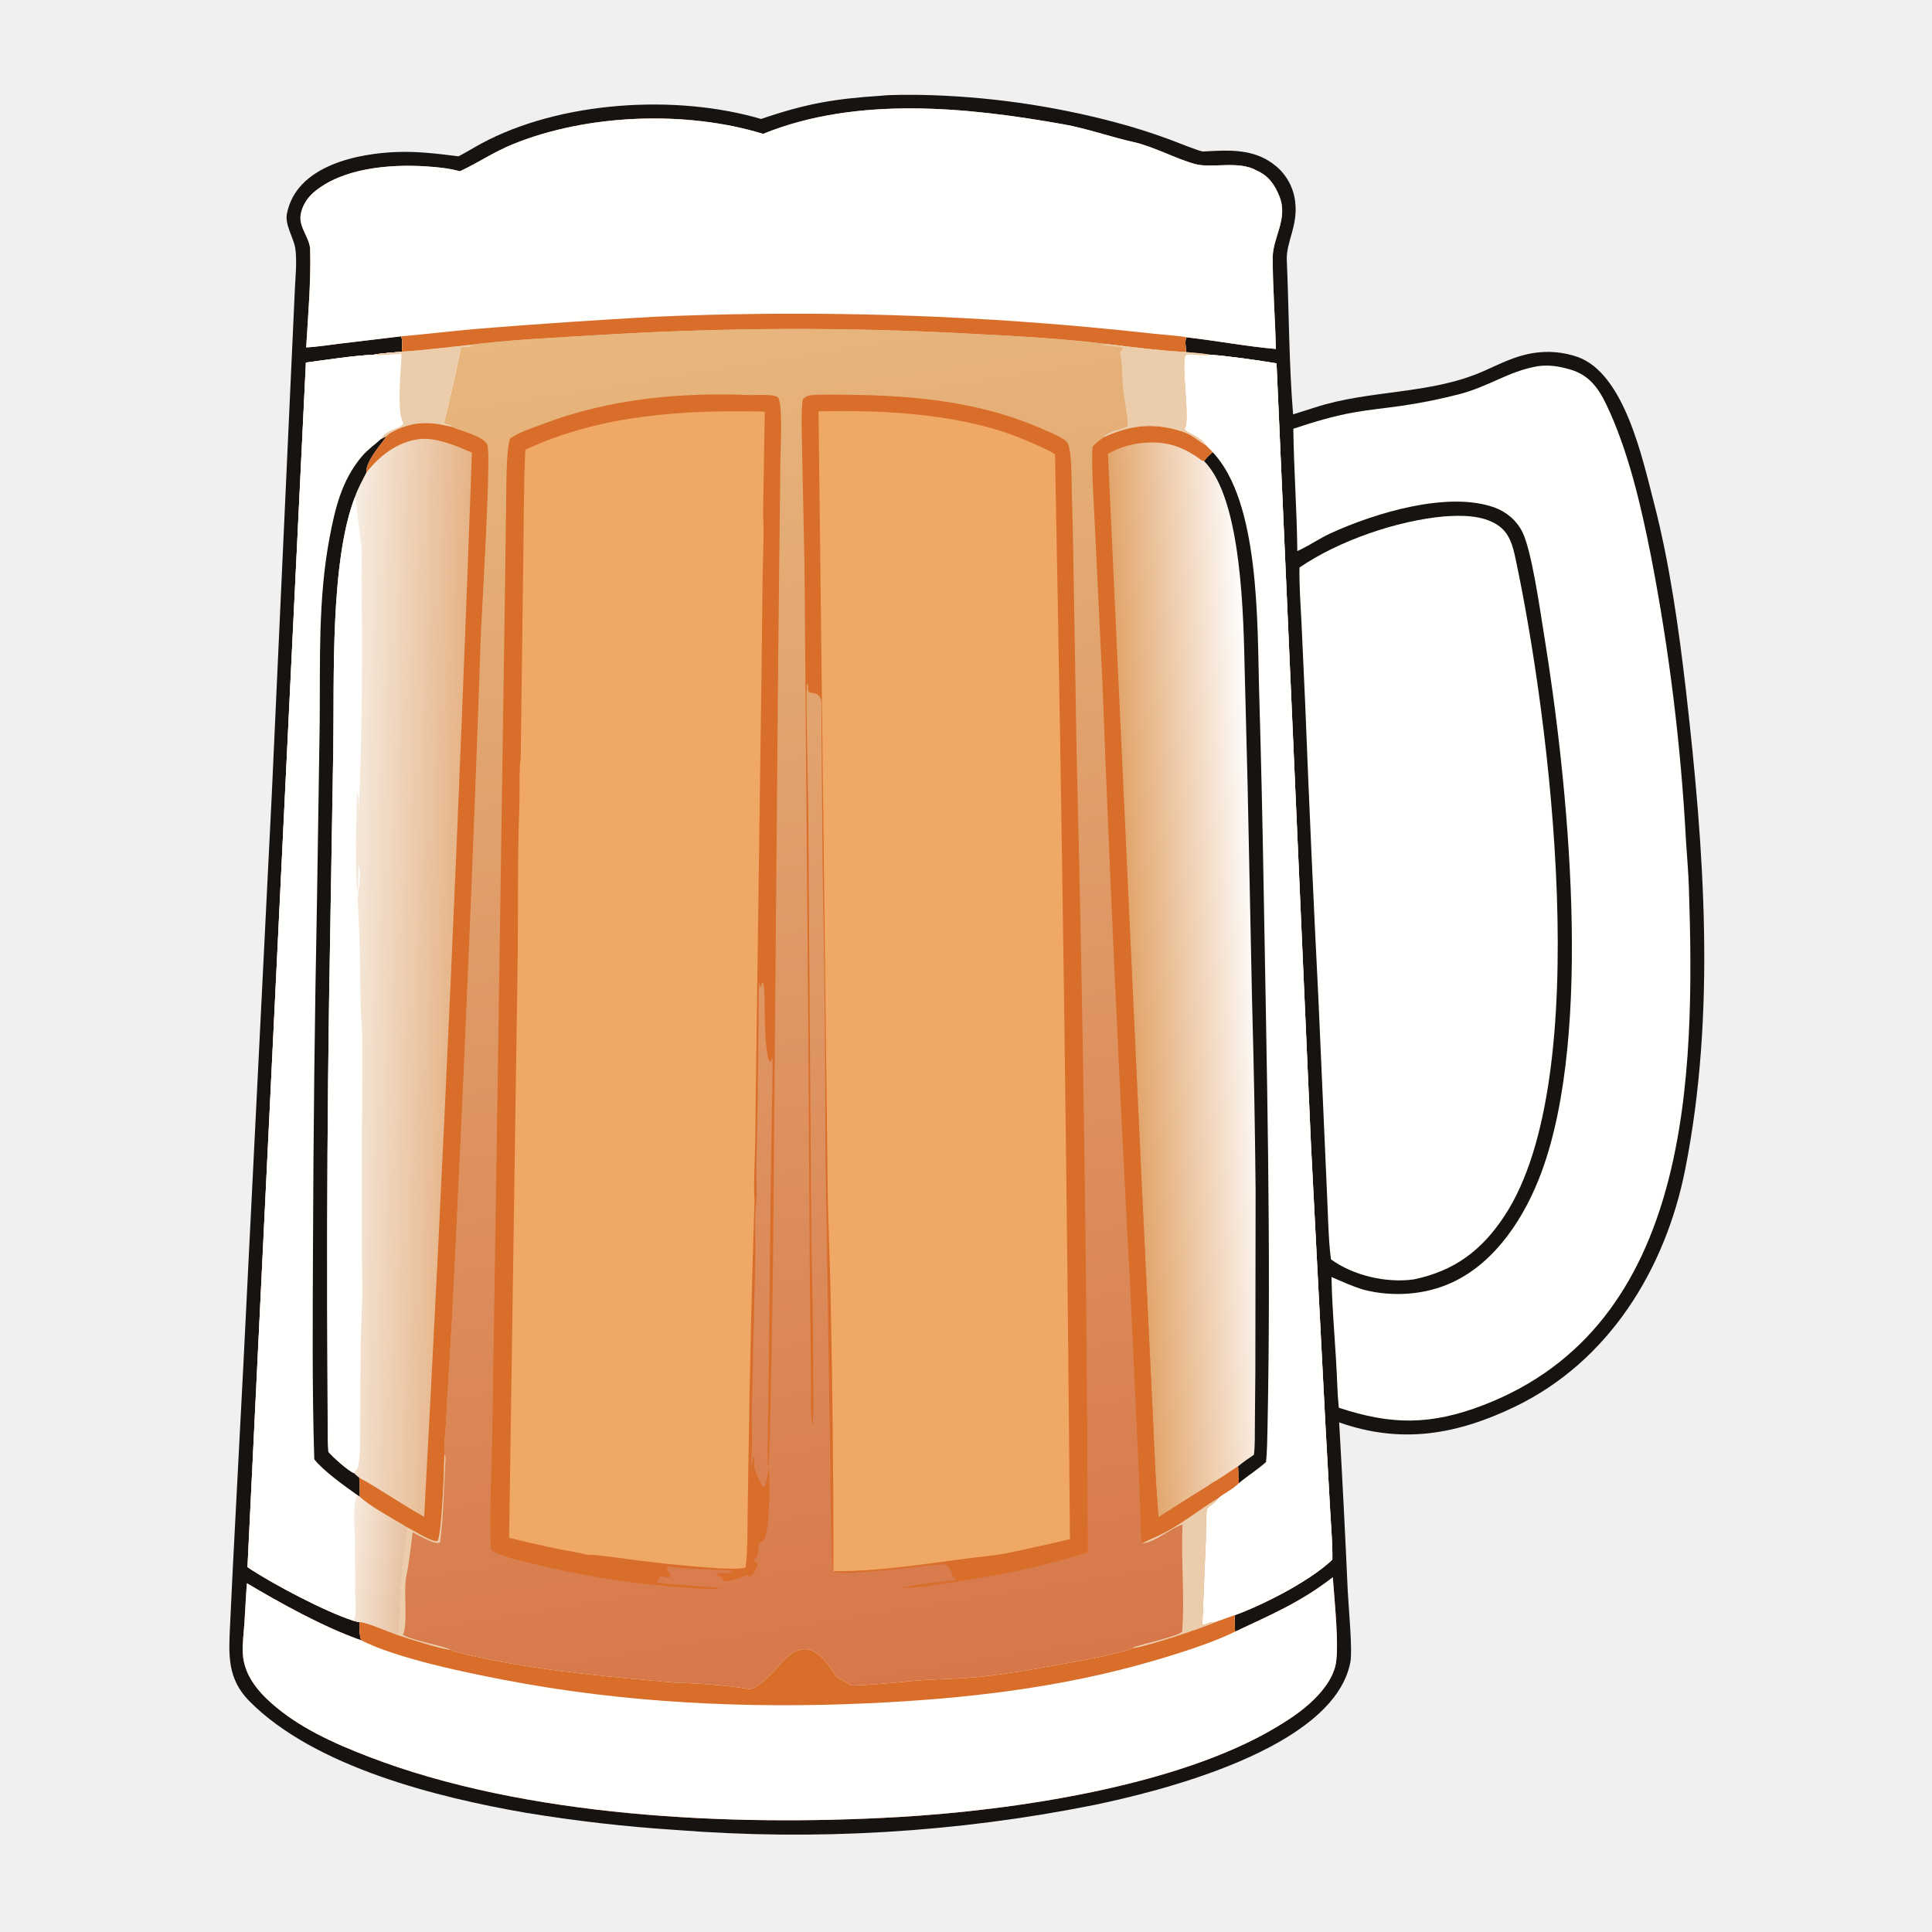
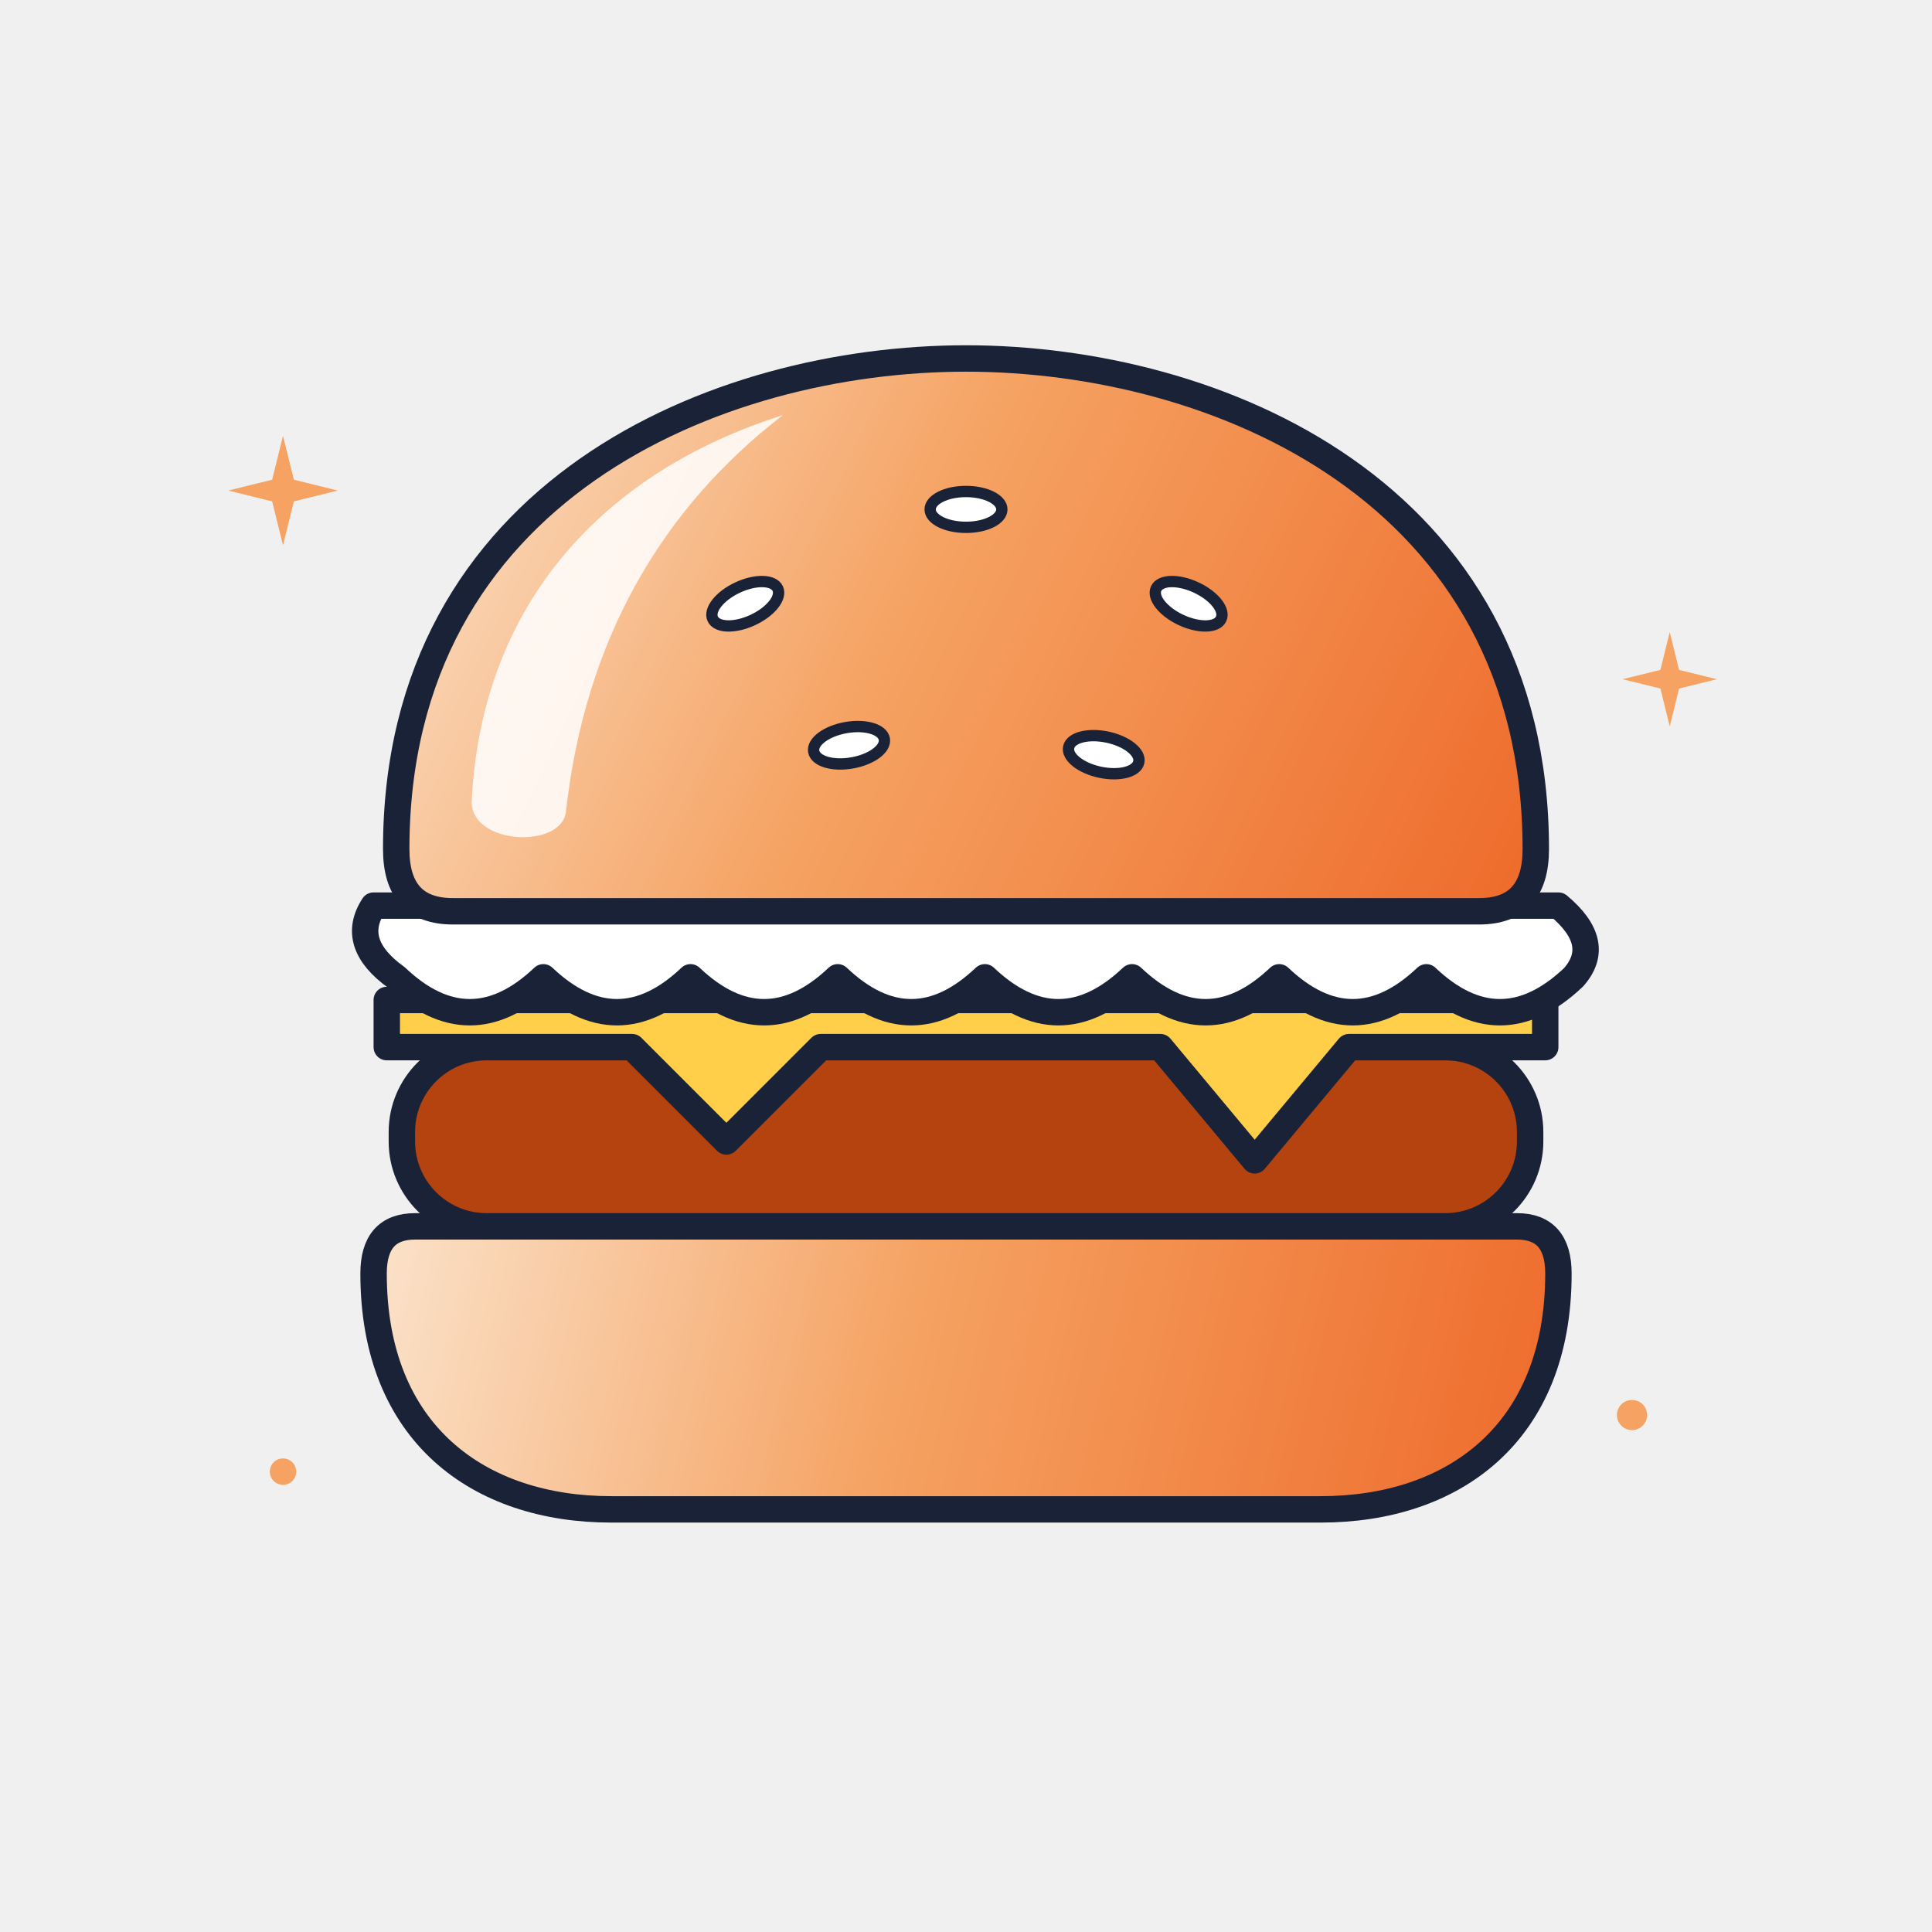
- <svg xmlns="http://www.w3.org/2000/svg" height="1024" preserveAspectRatio="none" style="display: block;" version="1.1" viewBox="0 0 2048 2048" width="1024">
+ <svg xmlns="http://www.w3.org/2000/svg" width="1024" height="1024" viewBox="0 0 2048 2048">
  <defs>
-     <linearGradient gradientUnits="userSpaceOnUse" id="Gradient1" x1="1199.44" x2="1334.71" y1="1038.48" y2="1032.34">
-       <stop class="stop0" offset="0" stop-color="rgb(226,165,107)" stop-opacity="1" />
-       <stop class="stop1" offset="1" stop-color="rgb(254,253,253)" stop-opacity="1" />
+     <linearGradient gradientUnits="userSpaceOnUse" id="g" x1="420" y1="380" x2="1628" y2="966">
+       <stop offset="0" stop-color="#FBE3CB" />
+       <stop offset="0.45" stop-color="#F5A262" />
+       <stop offset="1" stop-color="#EE6A2A" />
    </linearGradient>
-     <linearGradient gradientUnits="userSpaceOnUse" id="Gradient2" x1="427.807" x2="370.38" y1="1661.91" y2="1656.94">
-       <stop class="stop0" offset="0" stop-color="rgb(231,194,163)" stop-opacity="1" />
-       <stop class="stop1" offset="1" stop-color="rgb(247,234,221)" stop-opacity="1" />
-     </linearGradient>
-     <linearGradient gradientUnits="userSpaceOnUse" id="Gradient3" x1="483.356" x2="363.608" y1="1035.91" y2="1032.73">
-       <stop class="stop0" offset="0" stop-color="rgb(230,180,136)" stop-opacity="1" />
-       <stop class="stop1" offset="1" stop-color="rgb(246,237,226)" stop-opacity="1" />
-     </linearGradient>
-     <linearGradient gradientUnits="userSpaceOnUse" id="Gradient4" x1="927.788" x2="693.706" y1="1794.17" y2="334.844">
-       <stop class="stop0" offset="0" stop-color="rgb(215,118,73)" stop-opacity="1" />
-       <stop class="stop1" offset="1" stop-color="rgb(231,183,126)" stop-opacity="1" />
+     <linearGradient gradientUnits="userSpaceOnUse" id="g2" x1="396" y1="1300" x2="1652" y2="1600">
+       <stop offset="0" stop-color="#FBE3CB" />
+       <stop offset="0.45" stop-color="#F5A262" />
+       <stop offset="1" stop-color="#EE6A2A" />
    </linearGradient>
  </defs>
-   <path d="M 934.721 101.431 C 944.096 100.335 966.424 100.477 976.299 100.605 C 1045.76 102.018 1114.81 111.742 1181.96 129.569 C 1201.43 134.718 1220.66 140.787 1239.56 147.756 C 1244.65 149.62 1271.96 160.754 1275.46 160.575 C 1302.18 159.21 1330.15 156.73 1353.35 176.737 C 1364.26 186.166 1371.24 199.341 1372.92 213.663 C 1376.18 239.539 1363.2 256.256 1364.06 275.867 C 1366.38 329.168 1366.34 386.307 1370.73 439.254 C 1378.42 436.906 1386.21 434.436 1393.89 431.928 C 1451.96 412.965 1515.68 418.443 1572.16 393.632 C 1590.17 385.725 1605.03 377.637 1624.7 374.36 C 1640.58 371.713 1656.86 373.06 1672.09 378.281 C 1722.03 395.835 1741.03 486.057 1753.16 532.64 C 1769.86 596.794 1779.65 666.78 1787.28 732.812 C 1806.37 900.02 1819.33 1073.65 1786.32 1239.88 C 1765.3 1345.75 1705.15 1443.46 1605.65 1491.26 C 1543.74 1521 1485.22 1530.93 1419.56 1507.79 C 1422.98 1567.44 1426.02 1627.12 1428.68 1686.82 C 1429.4 1702.55 1433.96 1749.14 1431.39 1762.28 C 1413.33 1854.61 1226.61 1899.48 1159.12 1913.5 C 1013.36 1942.63 864.279 1951.48 716.1 1939.8 C 663.016 1936.36 610.134 1930.31 557.647 1921.66 C 464.406 1905.56 333.643 1873.24 264.448 1803.4 C 240.658 1779.39 242.403 1753.88 243.892 1722.79 L 246.795 1662 L 257.998 1446.46 L 288.065 843.022 L 312.641 304.99 C 313.33 291.539 314.943 276.103 312.956 262.84 C 311.053 251.887 301.931 238.211 304.11 226.783 C 313.922 175.334 379.709 162.178 423.371 161.055 C 444.706 160.506 465.205 163.127 486.028 165.719 C 493.918 161.708 502.22 156.463 510.16 152.183 C 593.774 107.109 716.499 99.537 806.725 126.116 C 854.652 109.797 884.006 104.743 934.721 101.431 z" fill="rgb(22,19,17)" transform="translate(0,0)" />
-   <path d="M 808.919 141.889 C 908.128 101.676 1025.04 113.481 1127.77 131.834 C 1152.14 136.186 1177.35 145.172 1201.52 150.578 C 1223.2 155.429 1246.39 168.3 1266.76 173.875 C 1284.55 178.743 1312.89 169.837 1332.02 180.682 C 1344.72 186.413 1351.04 195.27 1356.21 208.116 C 1365.79 231.941 1349.16 251.624 1349.13 272.98 C 1349.09 304.838 1351.78 337.972 1352.51 369.919 C 1322.23 367.355 1288.86 361.069 1257.71 357.538 C 1255.7 359.995 1257.13 369.076 1257.39 373.217 C 1263.6 373.791 1276.49 374.689 1282.36 376.006 C 1299.16 376.958 1335.89 382.232 1353.17 385.18 L 1389.71 1213.99 L 1404.95 1509.28 L 1410.02 1601.07 C 1410.85 1616.1 1412.72 1638.58 1412.36 1653.26 C 1388.83 1675.77 1339.74 1700.93 1308.71 1712.24 L 1309.2 1729.62 C 1347.71 1711.42 1378.77 1698.45 1412.83 1671.95 C 1414.23 1693.57 1420.34 1748.73 1415.35 1766.76 C 1412.34 1777.69 1406.14 1786.9 1398.73 1795.32 C 1385.62 1810.22 1369.1 1821.26 1352.17 1831.36 C 1247.81 1893.63 1073.57 1919.15 952.295 1926.14 C 775.135 1936.35 556.706 1926.34 390.1 1861.94 C 353.851 1847.93 316.965 1831.42 287.62 1805.36 C 272.263 1791.72 258.883 1774.9 257.435 1753.64 C 256.717 1743.1 258.326 1731.7 259.041 1721.14 C 260.008 1706.86 260.56 1692.53 261.729 1678.28 C 298.066 1699.83 342.869 1724.72 382.734 1738.72 C 380.769 1730.29 380.818 1727.93 381.056 1719.53 C 378.565 1719.18 376.563 1718.52 374.142 1717.86 C 345.191 1708.66 287.492 1678.37 262.356 1661.19 L 324.277 384.339 C 346.801 381.31 374.181 377.044 396.576 375.935 C 401.957 374.658 419.654 373.366 426.007 372.755 C 426.269 368.366 427.004 360.345 425.162 356.517 L 360.145 364.291 C 349.339 365.604 335.014 367.789 324.548 368.331 C 326.566 334.09 329.678 298.855 328.793 264.555 C 328.479 252.393 316.965 241.145 318.615 228.487 C 319.772 218.93 325.677 209.681 332.872 203.614 C 363.461 177.821 413.715 173.89 451.98 176.389 C 464.155 177.184 476.023 178.398 487.549 181.536 L 488.665 181.016 C 508.046 171.826 523.412 161.058 544.34 152.594 C 623.094 120.744 727.49 116.929 808.919 141.889 z" fill="url(#Gradient4)" transform="translate(0,0)" />
-   <path d="M 426.007 372.755 C 448.357 371.329 474.393 368.087 496.964 365.727 L 502.195 366.577 C 497.496 367.588 493.223 367.676 488.435 367.968 C 489.89 365.595 470.667 449.846 470.619 448.777 C 474.674 450.902 477.233 449.864 478.083 451.923 L 477.907 452.293 C 487.314 456.388 512.8 462.204 516.638 471.678 C 520.955 482.336 510.785 646.687 509.843 670.817 C 501.947 901.268 492.328 1131.66 480.987 1361.96 C 478.733 1411.36 475.191 1460.94 472.595 1510.35 C 472.262 1516.67 470.275 1536.77 471.16 1541.35 C 470.93 1556.66 468.645 1622.02 464.063 1633.48 C 458.665 1635.86 437.088 1621.47 430.348 1618.45 C 431.067 1620.12 431.903 1621.97 431.595 1623.83 C 426.43 1655.13 424.102 1686.58 423.439 1718.28 C 423.346 1722.73 423.05 1728.94 421.549 1733.15 C 413.328 1730.47 386.649 1718.88 381.056 1719.53 C 378.565 1719.18 376.563 1718.52 374.142 1717.86 C 345.191 1708.66 287.492 1678.37 262.356 1661.19 L 324.277 384.339 C 346.801 381.31 374.181 377.044 396.576 375.935 C 401.957 374.658 419.654 373.366 426.007 372.755 z" fill="url(#Gradient3)" transform="translate(0,0)" />
-   <path d="M 426.007 372.755 C 448.357 371.329 474.393 368.087 496.964 365.727 L 502.195 366.577 C 497.496 367.588 493.223 367.676 488.435 367.968 C 489.89 365.595 470.667 449.846 470.619 448.777 C 474.674 450.902 477.233 449.864 478.083 451.923 L 477.907 452.293 C 454.507 446.489 436.491 446.398 414.275 458.727 C 413.171 459.339 410.484 461.129 409.754 462.199 L 408.659 463.889 C 403.27 472.047 387.399 489.245 388.376 500.925 C 384.087 509.531 379.54 517.24 376.43 526.326 C 349.718 594.978 354.47 719.268 353.269 794.252 L 348.793 1063.04 C 347.257 1169.93 346.614 1276.83 346.865 1383.74 L 347.27 1487.69 C 347.416 1503.06 347.107 1524.06 348.114 1539.03 C 353.175 1544.84 368.641 1558.85 375.079 1561.5 C 377.072 1563.31 378.594 1564.81 380.784 1566.41 C 381.298 1573.66 381.379 1579.33 381.326 1586.62 C 392.544 1596.39 404.73 1603.04 417.357 1610.58 C 419.979 1612.15 428.283 1616.83 430.348 1618.45 C 431.067 1620.12 431.903 1621.97 431.595 1623.83 C 426.43 1655.13 424.102 1686.58 423.439 1718.28 C 423.346 1722.73 423.05 1728.94 421.549 1733.15 C 413.328 1730.47 386.649 1718.88 381.056 1719.53 C 378.565 1719.18 376.563 1718.52 374.142 1717.86 C 345.191 1708.66 287.492 1678.37 262.356 1661.19 L 324.277 384.339 C 346.801 381.31 374.181 377.044 396.576 375.935 C 401.957 374.658 419.654 373.366 426.007 372.755 z" fill="rgb(255,255,254)" transform="translate(0,0)" />
-   <path d="M 403.779 465.522 L 409.754 462.199 L 408.659 463.889 C 403.27 472.047 387.399 489.245 388.376 500.925 C 384.087 509.531 379.54 517.24 376.43 526.326 C 349.718 594.978 354.47 719.268 353.269 794.252 L 348.793 1063.04 C 347.257 1169.93 346.614 1276.83 346.865 1383.74 L 347.27 1487.69 C 347.416 1503.06 347.107 1524.06 348.114 1539.03 C 353.175 1544.84 368.641 1558.85 375.079 1561.5 C 377.072 1563.31 378.594 1564.81 380.784 1566.41 C 381.298 1573.66 381.379 1579.33 381.326 1586.62 L 378.814 1584.86 C 365.895 1575.69 342.327 1558.9 333.153 1546.86 C 330.789 1473.86 331.496 1393.91 331.791 1320.56 C 332.204 1198.73 333.614 1076.91 336.023 955.102 L 338.896 766.159 C 339.471 700.69 337.109 635.153 349.261 570.506 C 355.208 538.87 362.191 509.164 383.585 483.834 C 389.498 476.833 396.919 471.57 403.779 465.522 z" fill="rgb(22,19,17)" transform="translate(0,0)" />
-   <path d="M 378.814 1584.86 L 381.326 1586.62 C 392.544 1596.39 404.73 1603.04 417.357 1610.58 C 419.979 1612.15 428.283 1616.83 430.348 1618.45 C 431.067 1620.12 431.903 1621.97 431.595 1623.83 C 426.43 1655.13 424.102 1686.58 423.439 1718.28 C 423.346 1722.73 423.05 1728.94 421.549 1733.15 C 413.328 1730.47 386.649 1718.88 381.056 1719.53 C 378.565 1719.18 376.563 1718.52 374.142 1717.86 C 379.472 1714.35 376.177 1693.53 376.379 1687 C 376.906 1669.87 375.884 1651.18 376.231 1634.2 C 376.482 1621.91 372.974 1594 378.814 1584.86 z" fill="url(#Gradient2)" transform="translate(0,0)" />
-   <path d="M 426.007 372.755 C 448.357 371.329 474.393 368.087 496.964 365.727 L 502.195 366.577 C 497.496 367.588 493.223 367.676 488.435 367.968 C 489.89 365.595 470.667 449.846 470.619 448.777 C 474.674 450.902 477.233 449.864 478.083 451.923 L 477.907 452.293 C 454.507 446.489 436.491 446.398 414.275 458.727 C 413.171 459.339 410.484 461.129 409.754 462.199 L 403.779 465.522 C 408.819 455.001 425.502 454.663 427.689 448.658 C 418.987 436.028 426.895 378.231 425.26 374.908 C 416.225 375.584 406.94 376.874 398.027 376.072 L 396.576 375.935 C 401.957 374.658 419.654 373.366 426.007 372.755 z" fill="rgb(235,205,172)" transform="translate(0,0)" />
-   <path d="M 376.43 526.326 C 377.03 527.292 381.783 571.193 382.721 577.027 L 382.952 575.535 C 384.03 592.232 382.831 608.785 383.202 625.473 C 384.483 703.658 383.529 781.863 380.341 859.993 C 380.177 854.574 380.347 843.757 378.556 839.241 C 377.64 864.681 375.965 922.196 379.014 946.761 C 379.738 938.719 379.888 927.003 379.936 918.798 L 380.804 918.827 C 383.64 931.364 378.487 944.721 379.235 956.632 C 381.598 991.994 381.719 1027.47 382.157 1062.9 C 382.298 1074.33 383.829 1085.87 383.857 1097.31 C 384.082 1186.71 382.828 1276.06 383.995 1365.45 C 384.265 1386.13 382.467 1407.13 382.279 1427.9 L 381.812 1507.12 C 381.647 1521.4 382.567 1544.12 379.026 1556.95 L 377.86 1558.15 C 376.811 1559.24 376.024 1560.32 375.079 1561.5 C 368.641 1558.85 353.175 1544.84 348.114 1539.03 C 347.107 1524.06 347.416 1503.06 347.27 1487.69 L 346.865 1383.74 C 346.614 1276.83 347.257 1169.93 348.793 1063.04 L 353.269 794.252 C 354.47 719.268 349.718 594.978 376.43 526.326 z" fill="rgb(255,255,254)" transform="translate(0,0)" />
-   <path d="M 409.754 462.199 C 410.484 461.129 413.171 459.339 414.275 458.727 C 436.491 446.398 454.507 446.489 477.907 452.293 C 487.314 456.388 512.8 462.204 516.638 471.678 C 520.955 482.336 510.785 646.687 509.843 670.817 C 501.947 901.268 492.328 1131.66 480.987 1361.96 C 478.733 1411.36 475.191 1460.94 472.595 1510.35 C 472.262 1516.67 470.275 1536.77 471.16 1541.35 C 470.93 1556.66 468.645 1622.02 464.063 1633.48 C 458.665 1635.86 437.088 1621.47 430.348 1618.45 C 428.283 1616.83 419.979 1612.15 417.357 1610.58 C 404.73 1603.04 392.544 1596.39 381.326 1586.62 C 381.379 1579.33 381.298 1573.66 380.784 1566.41 C 402.542 1578.22 426.248 1594.95 449.67 1607.9 C 470.012 1232.05 486.872 856.017 500.247 479.855 C 484.153 472.71 462.054 463.321 444.491 465.469 C 421.184 468.32 402.407 483.132 388.376 500.925 C 387.399 489.245 403.27 472.047 408.659 463.889 L 409.754 462.199 z" fill="rgb(217,110,42)" transform="translate(0,0)" />
-   <path d="M 1277.89 471.704 C 1272.94 461.902 1256.44 458.939 1255.8 454.571 C 1262.03 447.029 1252.15 389.067 1256.56 376.862 C 1257.5 374.254 1276.95 377.746 1282.36 376.006 C 1299.16 376.958 1335.89 382.232 1353.17 385.18 L 1389.71 1213.99 L 1404.95 1509.28 L 1410.02 1601.07 C 1410.85 1616.1 1412.72 1638.58 1412.36 1653.26 C 1388.83 1675.77 1339.74 1700.93 1308.71 1712.24 C 1301.81 1714.6 1294.94 1717.06 1288.09 1719.59 C 1280.57 1718.81 1282.52 1721.59 1274.55 1722.15 L 1278.25 1632.44 C 1278.62 1622.17 1278.02 1610.73 1279.31 1600.71 C 1279.8 1596.85 1288.34 1594.02 1291.08 1588.29 C 1296.66 1583.28 1306.42 1579.05 1313.25 1572.17 C 1313.05 1566.24 1312.77 1560.31 1312.4 1554.38 C 1307.61 1557.56 1289.52 1569.84 1285.64 1571.54 C 1281.36 1574.92 1270.97 1581 1265.71 1584.31 L 1228.16 1608.17 C 1224.8 1572.26 1223.56 1528.8 1221.64 1492.34 L 1209.57 1239.62 L 1174.49 481.156 C 1184.46 475.446 1195.43 471.672 1206.81 470.035 C 1233.16 466.399 1252.81 472.113 1273.57 487.736 L 1276.32 488.794 C 1279.83 484.258 1281.11 483.145 1285.51 479.394 C 1282.89 476.553 1280.7 474.354 1277.89 471.704 z" fill="url(#Gradient1)" transform="translate(0,0)" />
-   <path d="M 1277.89 471.704 C 1272.94 461.902 1256.44 458.939 1255.8 454.571 C 1262.03 447.029 1252.15 389.067 1256.56 376.862 C 1257.5 374.254 1276.95 377.746 1282.36 376.006 C 1299.16 376.958 1335.89 382.232 1353.17 385.18 L 1389.71 1213.99 L 1404.95 1509.28 L 1410.02 1601.07 C 1410.85 1616.1 1412.72 1638.58 1412.36 1653.26 C 1388.83 1675.77 1339.74 1700.93 1308.71 1712.24 C 1301.81 1714.6 1294.94 1717.06 1288.09 1719.59 C 1280.57 1718.81 1282.52 1721.59 1274.55 1722.15 L 1278.25 1632.44 C 1278.62 1622.17 1278.02 1610.73 1279.31 1600.71 C 1279.8 1596.85 1288.34 1594.02 1291.08 1588.29 C 1296.66 1583.28 1306.42 1579.05 1313.25 1572.17 C 1313.05 1566.24 1312.77 1560.31 1312.4 1554.38 C 1318.25 1549.53 1322.86 1546.4 1329.19 1542.15 C 1330.41 1533.27 1330.14 1518.44 1330.23 1509.1 L 1330.7 1454.37 L 1330.99 1262 C 1330.37 1195.28 1329.12 1128.56 1327.25 1061.86 L 1322.51 831.712 L 1319.45 712 C 1318.16 657.594 1316.96 528.916 1276.32 488.794 C 1279.83 484.258 1281.11 483.145 1285.51 479.394 C 1282.89 476.553 1280.7 474.354 1277.89 471.704 z" fill="rgb(255,255,254)" transform="translate(0,0)" />
-   <path d="M 1285.51 479.394 C 1335.33 531.81 1332.74 660.747 1334.66 730.467 C 1336.69 799.136 1338.28 867.818 1339.43 936.508 C 1342.7 1128.86 1347.6 1321.24 1343.61 1513.69 C 1343.39 1524.04 1343.19 1540.07 1342 1549.84 C 1332.64 1558.14 1322.68 1564.32 1313.25 1572.17 C 1313.05 1566.24 1312.77 1560.31 1312.4 1554.38 C 1318.25 1549.53 1322.86 1546.4 1329.19 1542.15 C 1330.41 1533.27 1330.14 1518.44 1330.23 1509.1 L 1330.7 1454.37 L 1330.99 1262 C 1330.37 1195.28 1329.12 1128.56 1327.25 1061.86 L 1322.51 831.712 L 1319.45 712 C 1318.16 657.594 1316.96 528.916 1276.32 488.794 C 1279.83 484.258 1281.11 483.145 1285.51 479.394 z" fill="rgb(22,19,17)" transform="translate(0,0)" />
-   <path d="M 808.919 141.889 C 908.128 101.676 1025.04 113.481 1127.77 131.834 C 1152.14 136.186 1177.35 145.172 1201.52 150.578 C 1223.2 155.429 1246.39 168.3 1266.76 173.875 C 1284.55 178.743 1312.89 169.837 1332.02 180.682 C 1344.72 186.413 1351.04 195.27 1356.21 208.116 C 1365.79 231.941 1349.16 251.624 1349.13 272.98 C 1349.09 304.838 1351.78 337.972 1352.51 369.919 C 1322.23 367.355 1288.86 361.069 1257.71 357.538 C 1255.7 359.995 1257.13 369.076 1257.39 373.217 C 1231.7 371.937 1199.07 367.827 1173.35 364.713 C 1126.65 358.82 1073.35 356.066 1026.13 353.594 C 896.075 346.646 765.729 347.153 635.732 355.113 C 593.338 357.663 538.495 360.187 496.964 365.727 C 474.393 368.087 448.357 371.329 426.007 372.755 C 426.269 368.366 427.004 360.345 425.162 356.517 L 360.145 364.291 C 349.339 365.604 335.014 367.789 324.548 368.331 C 326.566 334.09 329.678 298.855 328.793 264.555 C 328.479 252.393 316.965 241.145 318.615 228.487 C 319.772 218.93 325.677 209.681 332.872 203.614 C 363.461 177.821 413.715 173.89 451.98 176.389 C 464.155 177.184 476.023 178.398 487.549 181.536 L 488.665 181.016 C 508.046 171.826 523.412 161.058 544.34 152.594 C 623.094 120.744 727.49 116.929 808.919 141.889 z" fill="rgb(255,255,254)" transform="translate(0,0)" />
-   <path d="M 425.162 356.517 C 452.485 354.168 479.513 350.862 506.686 348.493 C 569.517 343.44 632.409 339.179 695.347 335.712 C 842.495 329.333 989.901 332.509 1136.64 345.218 C 1165.73 347.76 1194.8 350.628 1223.83 353.822 C 1230.5 354.537 1252.86 356.287 1257.71 357.538 C 1255.7 359.995 1257.13 369.076 1257.39 373.217 C 1231.7 371.937 1199.07 367.827 1173.35 364.713 C 1126.65 358.82 1073.35 356.066 1026.13 353.594 C 896.075 346.646 765.729 347.153 635.732 355.113 C 593.338 357.663 538.495 360.187 496.964 365.727 C 474.393 368.087 448.357 371.329 426.007 372.755 C 426.269 368.366 427.004 360.345 425.162 356.517 z" fill="rgb(217,110,42)" transform="translate(0,0)" />
-   <path d="M 1412.83 1671.95 C 1414.23 1693.57 1420.34 1748.73 1415.35 1766.76 C 1412.34 1777.69 1406.14 1786.9 1398.73 1795.32 C 1385.62 1810.22 1369.1 1821.26 1352.17 1831.36 C 1247.81 1893.63 1073.57 1919.15 952.295 1926.14 C 775.135 1936.35 556.706 1926.34 390.1 1861.94 C 353.851 1847.93 316.965 1831.42 287.62 1805.36 C 272.263 1791.72 258.883 1774.9 257.435 1753.64 C 256.717 1743.1 258.326 1731.7 259.041 1721.14 C 260.008 1706.86 260.56 1692.53 261.729 1678.28 C 298.066 1699.83 342.869 1724.72 382.734 1738.72 C 380.769 1730.29 380.818 1727.93 381.056 1719.53 C 386.649 1718.88 413.328 1730.47 421.549 1733.15 C 433.085 1737.1 466.052 1747.6 477.474 1748.87 C 484.57 1752.3 510.663 1757.38 519.354 1759.17 C 584.896 1772.44 651.924 1777.94 718.409 1783.94 C 744.143 1784.35 768.786 1786.6 794.265 1790.37 C 802.484 1791.59 822.921 1768.74 827.668 1763.35 C 852.518 1735.14 869.587 1750.32 885.704 1775.88 C 888.078 1779.64 897.358 1782.41 901.081 1786.48 C 907.627 1787.4 950.526 1783.68 959.139 1782.66 C 984.962 1779.6 1011.74 1780.24 1036.94 1777.69 C 1075.56 1773.77 1117.15 1765.58 1155.47 1758.54 C 1164.55 1756.88 1193.99 1750.41 1201.71 1746.95 C 1217.09 1744.71 1273.99 1725.95 1288.09 1719.59 C 1294.94 1717.06 1301.81 1714.6 1308.71 1712.24 L 1309.2 1729.62 C 1347.71 1711.42 1378.77 1698.45 1412.83 1671.95 z" fill="rgb(255,255,254)" transform="translate(0,0)" />
-   <path d="M 1288.09 1719.59 C 1294.94 1717.06 1301.81 1714.6 1308.71 1712.24 L 1309.2 1729.62 C 1285.37 1741.59 1245.55 1754 1219.91 1761.36 C 1122.35 1789.49 1022.7 1800.77 921.664 1805.49 C 792.315 1811.52 661.495 1805.28 534.165 1780.74 C 493.643 1772.93 420.23 1757.89 382.734 1738.72 C 380.769 1730.29 380.818 1727.93 381.056 1719.53 C 386.649 1718.88 413.328 1730.47 421.549 1733.15 C 433.085 1737.1 466.052 1747.6 477.474 1748.87 C 484.57 1752.3 510.663 1757.38 519.354 1759.17 C 584.896 1772.44 651.924 1777.94 718.409 1783.94 C 744.143 1784.35 768.786 1786.6 794.265 1790.37 C 802.484 1791.59 822.921 1768.74 827.668 1763.35 C 852.518 1735.14 869.587 1750.32 885.704 1775.88 C 888.078 1779.64 897.358 1782.41 901.081 1786.48 C 907.627 1787.4 950.526 1783.68 959.139 1782.66 C 984.962 1779.6 1011.74 1780.24 1036.94 1777.69 C 1075.56 1773.77 1117.15 1765.58 1155.47 1758.54 C 1164.55 1756.88 1193.99 1750.41 1201.71 1746.95 C 1217.09 1744.71 1273.99 1725.95 1288.09 1719.59 z" fill="rgb(217,110,42)" transform="translate(0,0)" />
-   <path d="M 1170.01 463.453 C 1197.72 450.762 1221.98 447.572 1252.22 457.08 C 1264 460.784 1268.94 466.61 1277.89 471.704 C 1280.7 474.354 1282.89 476.553 1285.51 479.394 C 1281.11 483.145 1279.83 484.258 1276.32 488.794 L 1273.57 487.736 C 1252.81 472.113 1233.16 466.399 1206.81 470.035 C 1195.43 471.672 1184.46 475.446 1174.49 481.156 L 1209.57 1239.62 L 1221.64 1492.34 C 1223.56 1528.8 1224.8 1572.26 1228.16 1608.17 L 1265.71 1584.31 C 1270.97 1581 1281.36 1574.92 1285.64 1571.54 C 1289.52 1569.84 1307.61 1557.56 1312.4 1554.38 C 1312.77 1560.31 1313.05 1566.24 1313.25 1572.17 C 1306.42 1579.05 1296.66 1583.28 1291.08 1588.29 C 1269.42 1601.32 1249.82 1618.19 1226.53 1628.56 C 1221.26 1630.91 1215.83 1633.45 1210.65 1635.97 C 1209.11 1630.02 1209.34 1616.19 1209.13 1609.51 L 1207.36 1564.39 L 1198.15 1365.88 C 1186.59 1151.25 1176.72 936.529 1168.53 721.743 L 1160.31 551.612 C 1159.6 536.121 1156.42 486.689 1158.27 473.338 C 1161.71 469.466 1165.87 466.609 1170.01 463.453 z" fill="rgb(217,110,42)" transform="translate(0,0)" />
-   <path d="M 1173.35 364.713 C 1199.07 367.827 1231.7 371.937 1257.39 373.217 C 1263.6 373.791 1276.49 374.689 1282.36 376.006 C 1276.95 377.746 1257.5 374.254 1256.56 376.862 C 1252.15 389.067 1262.03 447.029 1255.8 454.571 C 1256.44 458.939 1272.94 461.902 1277.89 471.704 C 1268.94 466.61 1264 460.784 1252.22 457.08 C 1221.98 447.572 1197.72 450.762 1170.01 463.453 L 1170.8 461.822 C 1174.86 459.383 1177.27 457.735 1181.92 456.458 C 1185.2 455.557 1193.66 453.665 1195.46 451.167 C 1195.16 437.593 1190.82 419.412 1189.96 405.013 C 1189.48 396.881 1189.47 383.849 1187.81 376.086 C 1187.07 372.621 1187.34 378.709 1187.3 373.57 C 1188.99 371.289 1189.39 370.974 1190.43 368.383 C 1186.94 367.143 1173.74 366.622 1168.15 365.466 L 1173.35 364.713 z" fill="rgb(235,205,172)" transform="translate(0,0)" />
-   <path d="M 1210.65 1635.97 C 1215.83 1633.45 1221.26 1630.91 1226.53 1628.56 C 1249.82 1618.19 1269.42 1601.32 1291.08 1588.29 C 1288.34 1594.02 1279.8 1596.85 1279.31 1600.71 C 1278.02 1610.73 1278.62 1622.17 1278.25 1632.44 L 1274.55 1722.15 C 1282.52 1721.59 1280.57 1718.81 1288.09 1719.59 C 1273.99 1725.95 1217.09 1744.71 1201.71 1746.95 L 1201.56 1746.27 C 1207.83 1743.37 1252.82 1733.85 1253.18 1729.04 C 1255.9 1692.59 1251.95 1655.2 1253.41 1618.7 C 1253.57 1614.49 1254.41 1620.52 1253.64 1616.14 C 1241.39 1619.42 1224.52 1635.29 1210.65 1635.97 z" fill="rgb(235,205,172)" transform="translate(0,0)" />
-   <path d="M 471.16 1541.35 C 471.583 1542.56 472.39 1544.7 472.309 1546.01 C 470.506 1575.13 470.262 1605.04 466.666 1633.86 C 465.796 1640.82 440.201 1625.44 437.463 1624.4 C 435.694 1637.79 433.393 1658.57 430.7 1671.03 C 427.583 1685.45 432.559 1722.59 427.224 1732.82 C 433.984 1738.45 471.532 1744.78 477.474 1748.87 C 466.052 1747.6 433.085 1737.1 421.549 1733.15 C 423.05 1728.94 423.346 1722.73 423.439 1718.28 C 424.102 1686.58 426.43 1655.13 431.595 1623.83 C 431.903 1621.97 431.067 1620.12 430.348 1618.45 C 437.088 1621.47 458.665 1635.86 464.063 1633.48 C 468.645 1622.02 470.93 1556.66 471.16 1541.35 z" fill="rgb(235,205,172)" transform="translate(0,0)" />
-   <path d="M 540.606 464.967 C 549.795 458.21 564.669 453.58 575.605 449.425 C 645.822 422.745 720.882 415.679 795.492 418.794 C 800.603 419.109 823.351 416.853 825.447 422.35 C 829.857 433.919 827.267 479.046 827.222 489.971 L 824.925 699.127 L 819.507 1327.6 C 819.52 1347.62 816.336 1552.71 814.319 1554.73 C 813.284 1547.94 813.796 1535.39 813.903 1528.26 C 815.588 1415.55 816.081 1302.86 818.02 1190.17 C 818.426 1166.62 819.306 1143 818.789 1119.51 C 818.398 1122.12 818.133 1122.49 817.112 1124.98 L 815.518 1125.19 C 810.168 1111.14 810.883 1074.98 810.457 1059.81 C 810.302 1054.28 810.52 1045.78 808.678 1040.74 C 807.542 1042.9 806.813 1044.87 805.923 1047.12 C 805.565 1044.97 805.244 1042.8 804.96 1040.64 C 804.012 1043.92 804.222 1076.92 804.125 1083.69 L 803.017 1180.16 C 802.672 1207.22 801.117 1234.36 802.121 1261.57 C 802.304 1266.51 802.134 1272.36 801.5 1277.24 C 799.506 1294.5 801.255 1316.72 800.719 1334.72 L 797.037 1489.77 C 796.763 1507.62 798.042 1530.05 796.238 1547.52 C 795.91 1550.7 795.706 1549.31 796.246 1552.84 L 796.81 1552.53 L 798.511 1544.86 L 799.406 1544.54 C 799.662 1546.5 800.069 1548.2 799.547 1549.93 C 797.776 1555.81 805.142 1569.75 808.228 1576.16 L 810.649 1575.78 C 812.154 1569.15 814.277 1564.9 814.378 1557.83 L 815.436 1557.91 C 815.693 1568.4 816.484 1621.72 809.995 1631.66 C 809.874 1631.84 805.099 1636.11 805.139 1636.03 C 801.333 1643.65 806.489 1646.55 799.524 1653.14 C 800.85 1657.72 805.636 1654.65 800.713 1664.5 C 799.554 1666.82 797.221 1670.06 794.968 1671.49 L 792.748 1669.56 C 786.915 1671.48 771.86 1677.46 766.915 1675.82 C 765.197 1669.94 760.4 1671.67 759.453 1668.11 C 764.95 1667 774.318 1668.51 777.011 1665.67 C 770.661 1664.02 762.265 1664.37 755.672 1663.92 C 741.236 1662.94 721.739 1663.01 707.607 1660.48 L 707.019 1664.38 C 710.059 1667.42 711.093 1667.66 710.216 1671.65 C 706.62 1672.91 705.732 1671.35 700.665 1670.75 C 698.553 1673.01 696.962 1674.17 696.464 1677.18 C 698.867 1678.8 753.966 1682.56 761.408 1682.99 L 761.721 1683.91 C 756.257 1685.25 736.58 1683.67 730.22 1683.23 C 673.83 1679.54 617.88 1670.83 563.032 1657.23 C 549.883 1653.97 531.838 1650.07 520.522 1643.28 C 518.359 1606.95 521.564 1553 521.894 1515.24 L 526.816 1197.17 L 534.737 663.696 L 536.5 536.947 C 536.836 519.751 536.164 479.351 540.606 464.967 z" fill="rgb(217,110,42)" transform="translate(0,0)" />
-   <path d="M 556.878 476.726 C 636.143 439.721 724.69 434.222 810.684 436.366 L 808.845 546.562 C 810.117 561.339 808.714 593.098 808.423 609.075 L 807.224 713.992 L 801.778 1111.61 L 800.461 1215 C 800.24 1226.73 798.53 1261.35 799.893 1271.65 C 796.925 1360.74 794.81 1449.87 793.547 1539 L 792.512 1605.04 C 792.395 1620.07 792.567 1647.1 790.285 1661.6 C 779.517 1666.65 683.484 1655.38 664.523 1652.59 C 656.72 1651.44 629.471 1647.65 622.359 1648.09 C 618.744 1646.81 598.998 1643.45 594.064 1642.45 C 575.862 1638.71 557.736 1634.6 539.698 1630.14 L 548.538 1032.37 C 549.609 973.452 548.234 914.073 550.53 855.135 C 551.065 841.391 550.02 816.084 551.98 803.728 L 554.697 592.122 C 555.329 553.043 555.04 515.984 556.878 476.726 z" fill="rgb(240,168,103)" transform="translate(0,0)" />
-   <path d="M 865.347 418.447 C 945.491 417.733 1024.66 420.945 1099.58 452.443 C 1106.81 455.764 1126.25 462.892 1131.06 468.718 C 1136.51 475.339 1135.85 511.571 1136.12 520.207 C 1136.91 545.427 1137.49 570.653 1137.85 595.882 L 1141.19 795.379 C 1148.29 1078.77 1152.26 1362.22 1153.13 1645.7 C 1108.5 1659.35 1067.04 1668.73 1021.02 1675.51 C 1003.33 1678.11 975.705 1683.42 958.055 1683.26 L 957.409 1682.24 C 962.203 1682.28 967.717 1680.56 972.977 1679.93 C 986.252 1678.34 999.767 1676.08 1013.09 1675.09 L 1013.78 1674.14 C 1012.04 1672.36 1012.06 1672.44 1009.9 1671.35 L 1008.46 1665.39 L 1008.66 1666.71 C 1007.37 1663.56 1004.61 1658.35 1000.8 1658.36 C 983.948 1658.43 893.936 1671.84 882.935 1665.61 C 881.448 1654.54 882.138 1639.77 881.624 1628.15 C 880.225 1596.51 880.665 1564.2 879.924 1532.69 L 875 1220.5 C 875.003 1121.82 874.028 1023.15 872.075 924.494 L 870.911 783.129 C 870.727 771.405 870.848 759.834 870.901 748.117 C 870.943 738.94 868.407 735.064 859.276 734.229 L 857.99 734.124 C 854.583 730.318 858.29 728.323 855.48 724.196 C 854.912 731.617 854.917 739.073 854.973 746.513 C 855.334 794.379 856.924 842.547 856.989 890.395 L 860.051 1310.22 C 860.823 1357.77 862.326 1405.82 862.028 1453.34 C 861.935 1468.18 862.879 1497.12 861.387 1510.72 C 861.382 1510.2 861.378 1509.67 861.373 1509.15 L 860.764 1508.86 C 859.9 1501.25 859.496 1492.61 859.55 1484.92 C 859.837 1443.7 858.789 1402.45 858.505 1361.26 L 856.588 1061.6 L 852.768 598.379 L 850.254 477.046 C 850.07 465.246 848.872 432.093 851.15 423.2 C 855.516 418.753 859.083 419.019 865.347 418.447 z" fill="rgb(217,110,42)" transform="translate(0,0)" />
-   <path d="M 867.688 436.058 C 938.325 434.27 1023.8 438.882 1088.6 467.297 C 1097.12 471.034 1111.01 476.518 1118.35 481.629 C 1125.81 864.873 1131.08 1248.16 1134.17 1631.46 C 1124.54 1633.97 1113.82 1636.24 1104.06 1638.5 C 1088.2 1641.72 1068.29 1647.03 1052.55 1648.74 C 997.638 1654.7 938.555 1666.09 883.49 1665.51 C 883.535 1565.78 882.482 1466.05 880.332 1366.33 C 879.655 1333.56 878.003 1299.82 877.478 1267 L 867.688 436.058 z" fill="rgb(240,168,103)" transform="translate(0,0)" />
-   <path d="M 1530.84 547.416 C 1549.4 546.12 1571.15 545.927 1587.38 556.474 C 1600.21 564.811 1603.59 578.429 1606.58 592.458 C 1642.47 760.746 1691.19 1141.6 1595.17 1288.36 C 1570.96 1325.38 1541.84 1347.25 1498.6 1356.24 C 1469.66 1360.27 1434.61 1352.23 1410.92 1335 C 1408.14 1317.27 1407.4 1277.41 1406.37 1258.13 L 1397.56 1058.54 C 1392.33 955.236 1387.7 851.907 1383.66 748.554 L 1379.62 659.886 C 1378.71 641.473 1377.08 619.698 1377.53 601.615 C 1419.08 573.088 1480.98 551.896 1530.84 547.416 z" fill="rgb(255,255,254)" transform="translate(0,0)" />
-   <path d="M 1629.62 388.261 C 1641.66 386.433 1652.8 388.299 1664.26 391.612 C 1683.87 397.285 1693.92 410.462 1702.58 428.444 C 1725.93 476.955 1739.8 537.025 1750.11 589.51 C 1769.48 689.239 1781.88 790.194 1787.24 891.643 C 1788.24 907.827 1789.76 924.273 1790.29 940.605 C 1796.83 1140.19 1793.59 1404.53 1572.22 1489.55 C 1516.32 1511.02 1474.67 1510.6 1419.22 1492.26 C 1418.41 1484.41 1417.85 1476.27 1417.57 1468.4 C 1416.22 1430.34 1412.13 1391.7 1411.44 1353.72 C 1423.11 1358.67 1433.48 1363.57 1445.67 1367.21 C 1476.25 1375.01 1510.57 1372.81 1539.35 1359.45 C 1586.3 1337.65 1617.07 1288.83 1634.31 1241.85 C 1689.17 1092.29 1662.17 829.006 1636.52 671.312 C 1632.53 646.749 1623.7 584.125 1613.93 564.235 C 1607.78 551.732 1596.84 542.438 1583.79 537.814 C 1534.47 520.357 1457 543.926 1410.36 565.37 C 1398.65 570.752 1387.99 578.257 1376.29 583.675 L 1375.21 584.165 C 1374.78 541.132 1371.51 497.538 1370.98 454.496 C 1392.19 447.409 1412.95 441.15 1435 437.202 C 1451.74 434.204 1469.16 432.59 1486.04 430.137 C 1506.38 427.169 1526.53 423.107 1546.43 417.967 C 1578.01 409.942 1598.56 393.771 1629.62 388.261 z" fill="rgb(255,255,254)" transform="translate(0,0)" />
+   <g stroke="#1A2238" stroke-width="28" stroke-linejoin="round" stroke-linecap="round">
+     <path d="M 440 1300 L 1608 1300 Q 1652 1300 1652 1350 C 1652 1520 1540 1600 1400 1600 L 648 1600 C 508 1600 396 1520 396 1350 Q 396 1300 440 1300 Z" fill="url(#g2)" />
+     <rect x="426" y="1110" width="1196" height="190" rx="90" fill="#B5430F" />
+     <path d="M 410 1060 L 1638 1060 L 1638 1110 L 1430 1110 L 1330 1230 L 1230 1110 L 870 1110 L 770 1210 L 670 1110 L 410 1110 Z" fill="#FFCF4A" />
+     <path d="M 396 960 L 1652 960 Q 1700 1000 1668 1036 Q 1590 1110 1512 1036 Q 1434 1110 1356 1036 Q 1278 1110 1200 1036 Q 1122 1110 1044 1036 Q 966 1110 888 1036 Q 810 1110 732 1036 Q 654 1110 576 1036 Q 498 1110 420 1036 Q 370 1000 396 960 Z" fill="#FFFFFF" />
+     <path d="M 420 900 C 420 520 760 380 1024 380 C 1288 380 1628 520 1628 900 Q 1628 966 1568 966 L 480 966 Q 420 966 420 900 Z" fill="url(#g)" />
+   </g>
+   <path d="M 500 850 C 510 640 640 500 830 440 C 700 540 620 680 600 860 C 596 900 500 896 500 850 Z" fill="#FFFFFF" opacity="0.85" />
+   <ellipse cx="790" cy="640" rx="38" ry="19" transform="rotate(-25 790 640)" fill="#FFFFFF" stroke="#1A2238" stroke-width="12" stroke-linejoin="round" stroke-linecap="round" />
+   <ellipse cx="1024" cy="540" rx="38" ry="19" transform="rotate(0 1024 540)" fill="#FFFFFF" stroke="#1A2238" stroke-width="12" stroke-linejoin="round" stroke-linecap="round" />
+   <ellipse cx="1260" cy="640" rx="38" ry="19" transform="rotate(25 1260 640)" fill="#FFFFFF" stroke="#1A2238" stroke-width="12" stroke-linejoin="round" stroke-linecap="round" />
+   <ellipse cx="900" cy="790" rx="38" ry="19" transform="rotate(-10 900 790)" fill="#FFFFFF" stroke="#1A2238" stroke-width="12" stroke-linejoin="round" stroke-linecap="round" />
+   <ellipse cx="1170" cy="800" rx="38" ry="19" transform="rotate(12 1170 800)" fill="#FFFFFF" stroke="#1A2238" stroke-width="12" stroke-linejoin="round" stroke-linecap="round" />
+   <g fill="#F5A262">
+     <path d="M 300.0 462.0 L 311.5 508.5 L 358.0 520.0 L 311.5 531.5 L 300.0 578.0 L 288.5 531.5 L 242.0 520.0 L 288.5 508.5 Z" />
+     <path d="M 1770.0 670.0 L 1779.9 710.1 L 1820.0 720.0 L 1779.9 729.9 L 1770.0 770.0 L 1760.1 729.9 L 1720.0 720.0 L 1760.1 710.1 Z" />
+     <circle cx="1730" cy="1500" r="16" />
+     <circle cx="300" cy="1560" r="14" />
+   </g>
</svg>
